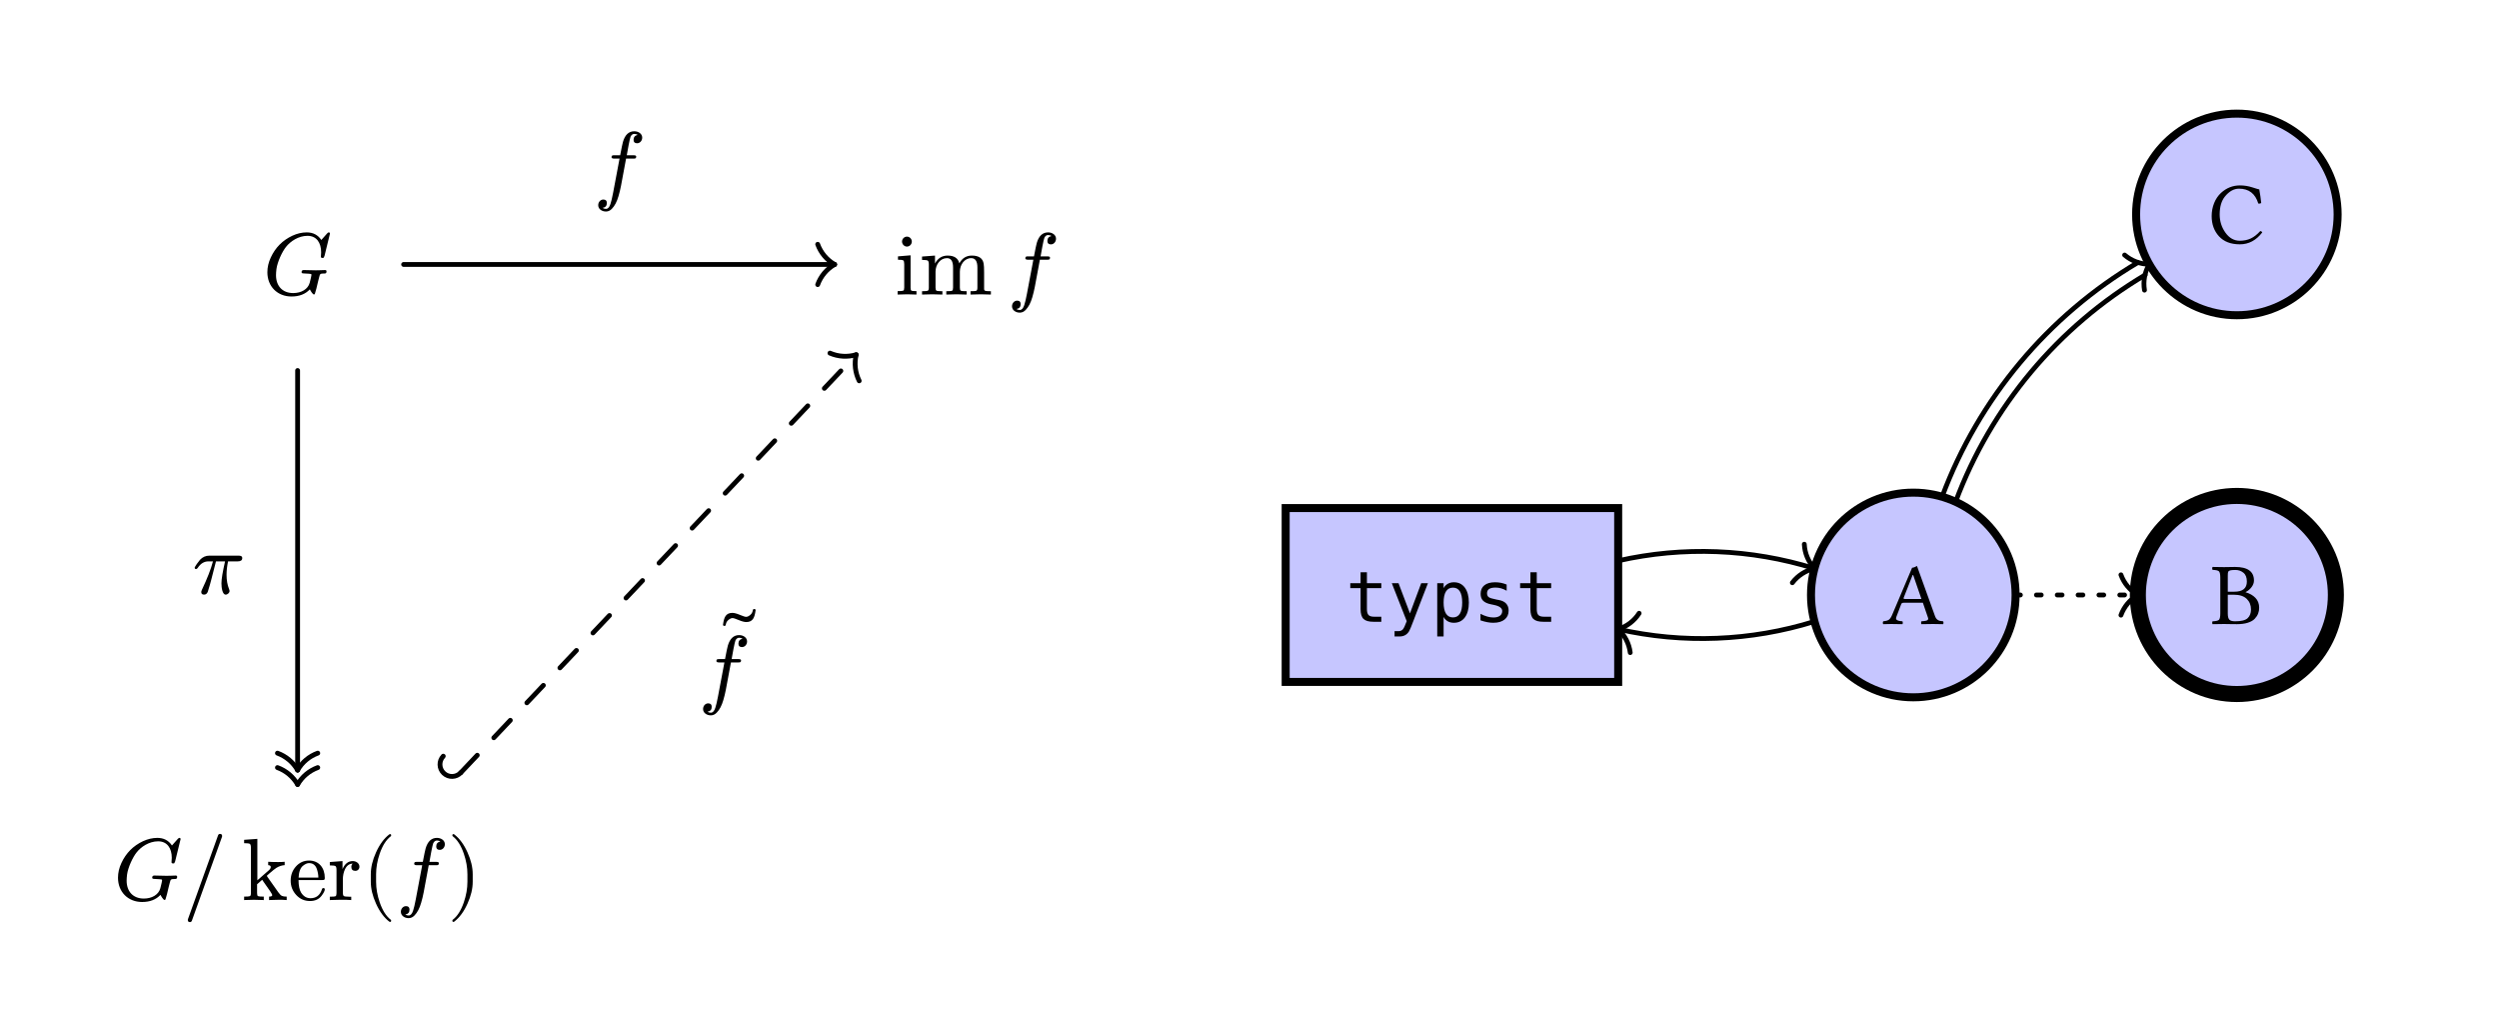
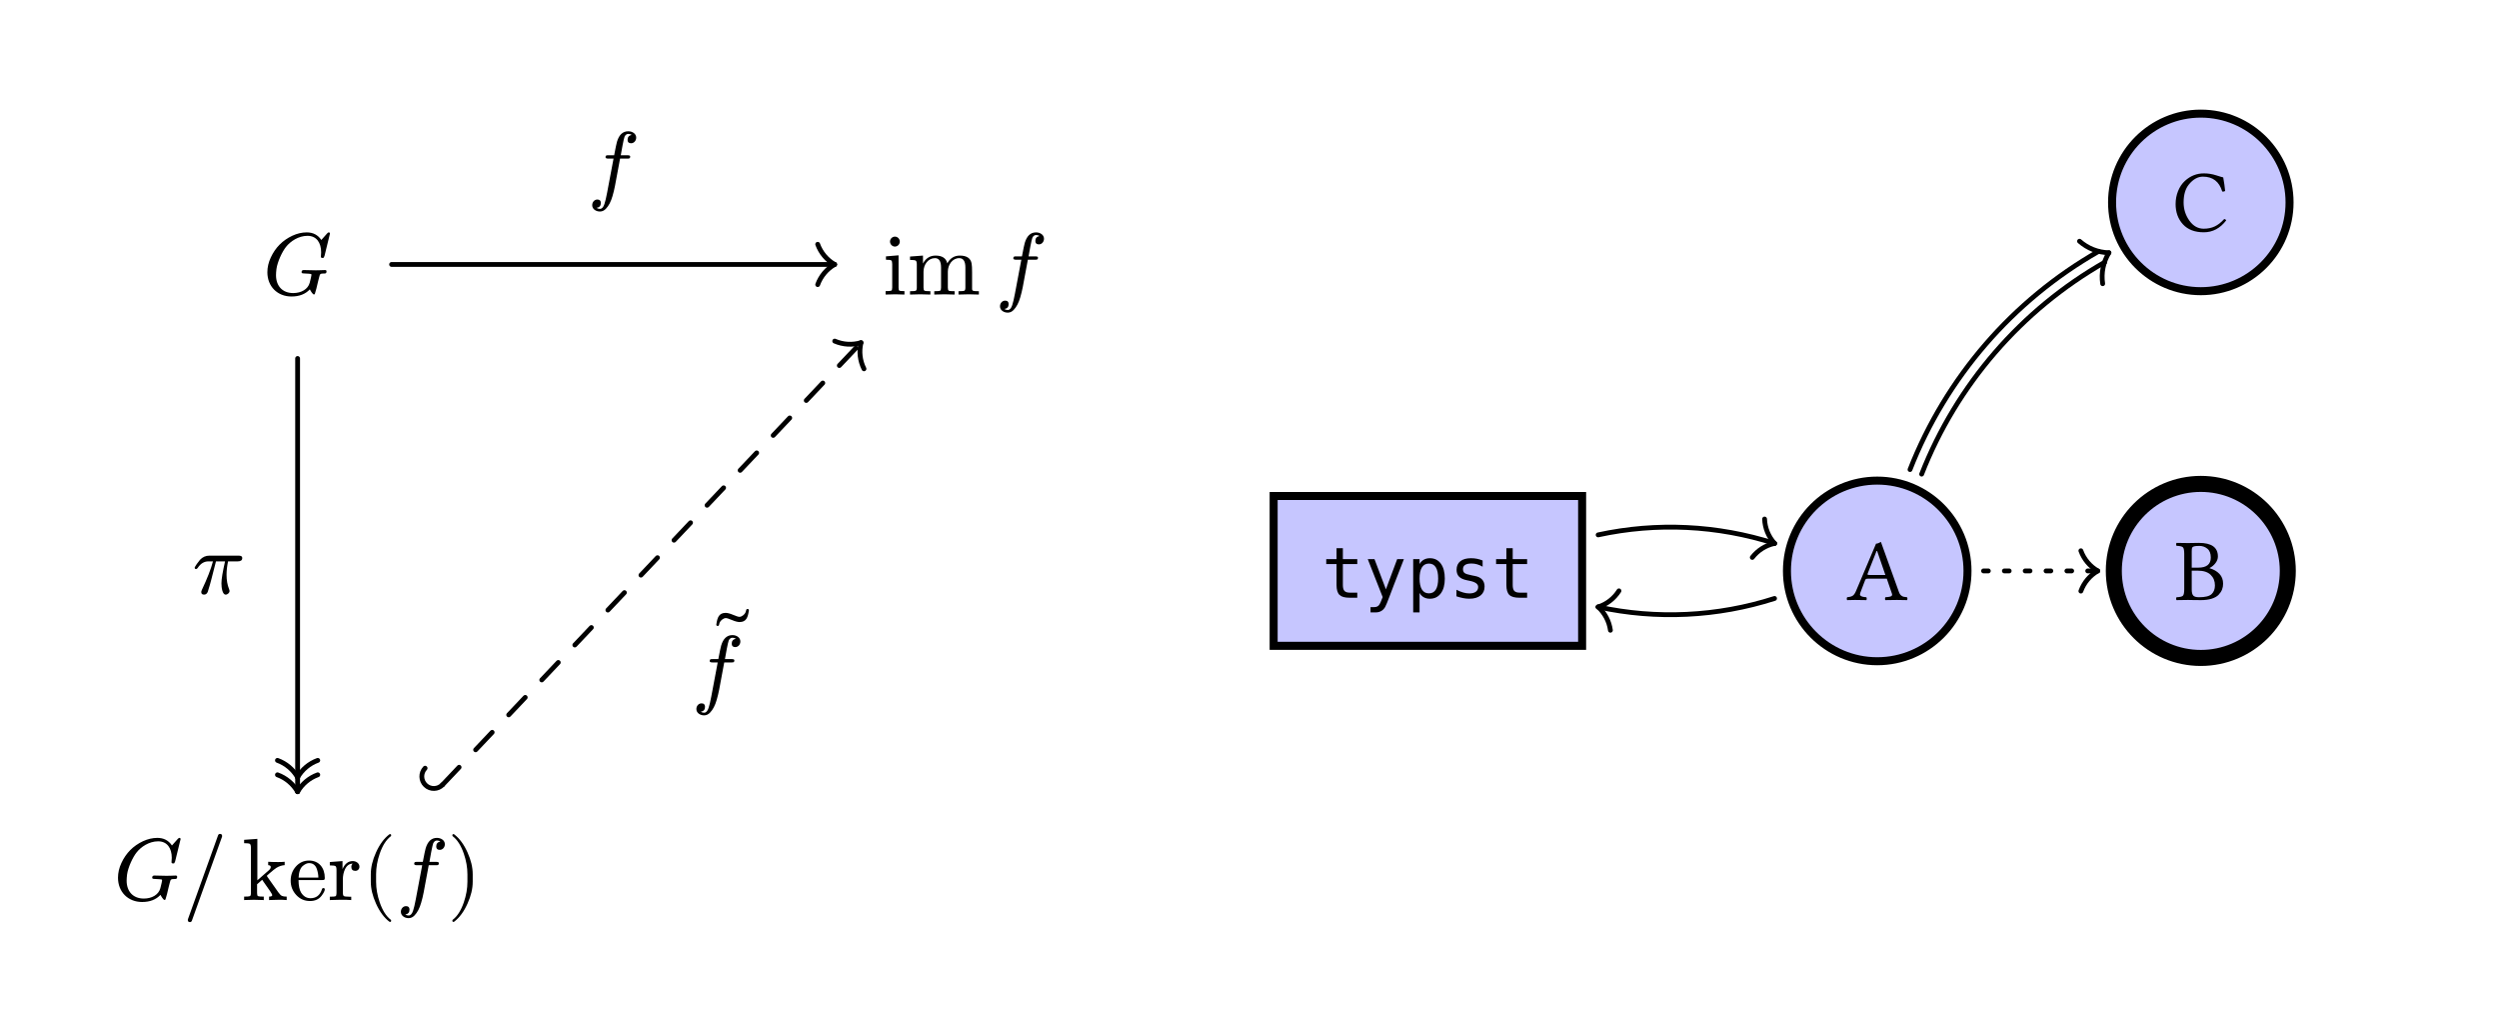
<svg xmlns="http://www.w3.org/2000/svg" xmlns:xlink="http://www.w3.org/1999/xlink" class="typst-doc" viewBox="0 0 623.623 255.118" width="623.623" height="255.118">
  <g>
    <g transform="translate(28.3465 28.3465)">
      <g class="typst-group">
        <g transform="matrix(2 0 0 2 0 0)">
          <g transform="translate(0 0)">
            <g class="typst-group">
              <g>
                <g transform="translate(0 0)">
                  <g class="typst-group">
                    <g>
                      <g transform="translate(0 0)">
                        <g class="typst-group">
                          <g>
                            <g transform="translate(18.63767 15.0535)">
                              <g class="typst-group">
                                <g>
                                  <g transform="translate(0 7.513)">
                                    <g class="typst-text" transform="scale(0.011 -0.011)">
                                      <use xlink:href="#g79D19BE13968DD9CB342F395E902C1C7" x="0" fill="#000000" />
                                    </g>
                                  </g>
                                </g>
                              </g>
                            </g>
-                             <g transform="translate(97.46404 15.0535)">
+                             <g transform="translate(95.96404 15.0535)">
                              <g class="typst-group">
                                <g>
                                  <g transform="translate(0 7.513)">
                                    <g class="typst-text" transform="scale(0.011 -0.011)">
                                      <use xlink:href="#gE05993322564CCB1653D484A10AFE731" x="0" fill="#000000" />
                                      <use xlink:href="#g95E62FF91FB9D188F1BE73E53053F529" x="278" fill="#000000" />
                                    </g>
                                  </g>
                                  <g transform="translate(14.05433 7.513)">
                                    <g class="typst-text" transform="scale(0.011 -0.011)">
                                      <use xlink:href="#gFD812EEBF38CE764F5B3B3F10E256F86" x="0" fill="#000000" />
                                    </g>
                                  </g>
                                </g>
                              </g>
                            </g>
                            <g transform="translate(0 90.57325)">
                              <g class="typst-group">
                                <g>
                                  <g transform="translate(0 7.513)">
                                    <g class="typst-text" transform="scale(0.011 -0.011)">
                                      <use xlink:href="#g79D19BE13968DD9CB342F395E902C1C7" x="0" fill="#000000" />
                                    </g>
                                  </g>
                                  <g transform="translate(8.646 7.513)">
                                    <g class="typst-text" transform="scale(0.011 -0.011)">
                                      <use xlink:href="#g53AB29812C6E49CA0A44BF20374FC314" x="0" fill="#000000" />
                                    </g>
                                  </g>
                                  <g transform="translate(15.97933 7.513)">
                                    <g class="typst-text" transform="scale(0.011 -0.011)">
                                      <use xlink:href="#gF4B61A7629951F3DDFFF3BF00086597D" x="0" fill="#000000" />
                                      <use xlink:href="#g7ACF890FDA5EEB6DAEB97A2FD973FAE1" x="528" fill="#000000" />
                                      <use xlink:href="#gDB2269443DB038A6EB6C25A5D1C2DCC5" x="972" fill="#000000" />
                                    </g>
                                  </g>
                                  <g transform="translate(30.98333 7.513)">
                                    <g class="typst-text" transform="scale(0.011 -0.011)">
                                      <use xlink:href="#g8EC7D9EF8EB616F953CD820509C8DDD3" x="0" fill="#000000" />
                                    </g>
                                  </g>
                                  <g transform="translate(35.26233 7.513)">
                                    <g class="typst-text" transform="scale(0.011 -0.011)">
                                      <use xlink:href="#gFD812EEBF38CE764F5B3B3F10E256F86" x="0" fill="#000000" />
                                    </g>
                                  </g>
                                  <g transform="translate(41.64233 7.513)">
                                    <g class="typst-text" transform="scale(0.011 -0.011)">
                                      <use xlink:href="#g4805269A43B62E7731CF85D6826AF404" x="0" fill="#000000" />
                                    </g>
                                  </g>
                                </g>
                              </g>
                            </g>
                            <g transform="translate(0 0)">
-                               <path class="typst-shape" fill="none" stroke="#000000" stroke-width="0.6" stroke-linecap="round" stroke-linejoin="miter" stroke-miterlimit="4" d="M 36.188 18.81 C 36.188 18.81 89.964 18.81 89.964 18.81 " />
+                               <path class="typst-shape" fill="none" stroke="#000000" stroke-width="0.6" stroke-linecap="round" stroke-linejoin="miter" stroke-miterlimit="4" d="M 34.688 18.81 C 34.688 18.81 89.964 18.81 89.964 18.81 " />
                            </g>
                            <g transform="translate(0 0)">
                              <path class="typst-shape" fill="none" stroke="#000000" stroke-width="0.6" stroke-linecap="round" stroke-linejoin="miter" stroke-miterlimit="4" d="M 89.964 18.81 C 88.987 19.374 88.239 20.265 87.854 21.325 " />
                            </g>
                            <g transform="translate(0 0)">
                              <path class="typst-shape" fill="none" stroke="#000000" stroke-width="0.6" stroke-linecap="round" stroke-linejoin="miter" stroke-miterlimit="4" d="M 89.964 18.81 C 88.987 18.246 88.239 17.355 87.854 16.295 " />
                            </g>
-                             <g transform="translate(57.6859 -0.000000000000007105427)">
+                             <g transform="translate(56.9359 -0.000000000000007105427)">
                              <g class="typst-group">
                                <g>
                                  <g transform="translate(0 0)">
                                    <g class="typst-group">
                                      <g>
                                        <g transform="translate(2.2 9.955)">
                                          <g class="typst-text" transform="scale(0.011 -0.011)">
                                            <use xlink:href="#gFD812EEBF38CE764F5B3B3F10E256F86" x="0" fill="#000000" />
                                          </g>
                                        </g>
                                      </g>
                                    </g>
                                  </g>
                                </g>
                              </g>
                            </g>
                            <g transform="translate(0 0)">
-                               <path class="typst-shape" fill="none" stroke="#000000" stroke-width="0.6" stroke-linecap="round" stroke-linejoin="miter" stroke-miterlimit="4" stroke-dashoffset="0" stroke-dasharray="3 3" d="M 43.315 82.202 C 43.315 82.202 92.658 30.067 92.658 30.067 " />
-                             </g>
-                             <g transform="translate(0 0)">
-                               <path class="typst-shape" fill="none" stroke="#000000" stroke-width="0.6" stroke-linecap="round" stroke-linejoin="miter" stroke-miterlimit="4" d="M 43.315 82.202 C 42.746 82.803 41.797 82.83 41.195 82.26 C 41.195 82.26 41.195 82.26 41.195 82.26 C 40.593 81.691 40.567 80.741 41.136 80.14 " />
-                             </g>
-                             <g transform="translate(0 0)">
-                               <path class="typst-shape" fill="none" stroke="#000000" stroke-width="0.6" stroke-linecap="round" stroke-linejoin="miter" stroke-miterlimit="4" d="M 92.658 30.067 C 92.396 31.164 92.53 32.319 93.034 33.328 " />
-                             </g>
-                             <g transform="translate(0 0)">
-                               <path class="typst-shape" fill="none" stroke="#000000" stroke-width="0.6" stroke-linecap="round" stroke-linejoin="miter" stroke-miterlimit="4" d="M 92.658 30.067 C 91.577 30.388 90.416 30.319 89.381 29.87 " />
-                             </g>
-                             <g transform="translate(70.77011 59.59439)">
+                               <path class="typst-shape" fill="none" stroke="#000000" stroke-width="0.6" stroke-linecap="round" stroke-linejoin="miter" stroke-miterlimit="4" stroke-dashoffset="0" stroke-dasharray="3 3" d="M 41.048 83.702 C 41.048 83.702 93.255 28.567 93.255 28.567 " />
+                             </g>
+                             <g transform="translate(0 0)">
+                               <path class="typst-shape" fill="none" stroke="#000000" stroke-width="0.6" stroke-linecap="round" stroke-linejoin="miter" stroke-miterlimit="4" d="M 41.048 83.702 C 40.478 84.303 39.529 84.329 38.927 83.76 C 38.927 83.76 38.927 83.76 38.927 83.76 C 38.326 83.19 38.3 82.241 38.869 81.639 " />
+                             </g>
+                             <g transform="translate(0 0)">
+                               <path class="typst-shape" fill="none" stroke="#000000" stroke-width="0.6" stroke-linecap="round" stroke-linejoin="miter" stroke-miterlimit="4" d="M 93.255 28.567 C 92.992 29.664 93.125 30.819 93.63 31.828 " />
+                             </g>
+                             <g transform="translate(0 0)">
+                               <path class="typst-shape" fill="none" stroke="#000000" stroke-width="0.6" stroke-linecap="round" stroke-linejoin="miter" stroke-miterlimit="4" d="M 93.255 28.567 C 92.173 28.888 91.013 28.818 89.977 28.37 " />
+                             </g>
+                             <g transform="translate(69.93355 59.59514)">
                              <g class="typst-group">
                                <g>
                                  <g transform="translate(0 0)">
                                    <g class="typst-group">
                                      <g>
                                        <g transform="translate(10.208 10.395)">
                                          <g class="typst-text" transform="scale(0.011 -0.011)">
                                            <use xlink:href="#gC084C8E355BEDDB1A8BF98BDEFD66A3E" x="0" fill="#000000" />
                                          </g>
                                        </g>
                                        <g transform="translate(2.2 13.2)">
                                          <g class="typst-text" transform="scale(0.011 -0.011)">
                                            <use xlink:href="#gFD812EEBF38CE764F5B3B3F10E256F86" x="0" fill="#000000" />
                                          </g>
                                        </g>
                                      </g>
                                    </g>
                                  </g>
                                </g>
                              </g>
                            </g>
                            <g transform="translate(0 0)">
-                               <path class="typst-shape" fill="none" stroke="#000000" stroke-width="0.6" stroke-linecap="round" stroke-linejoin="miter" stroke-miterlimit="4" d="M 22.961 32.037 C 22.961 32.037 22.961 81.873 22.961 81.873 " />
-                             </g>
-                             <g transform="translate(0 0)">
-                               <path class="typst-shape" fill="none" stroke="#000000" stroke-width="0.6" stroke-linecap="round" stroke-linejoin="miter" stroke-miterlimit="4" d="M 22.961 83.673 C 22.396 82.696 21.506 81.949 20.445 81.563 " />
-                             </g>
-                             <g transform="translate(0 0)">
-                               <path class="typst-shape" fill="none" stroke="#000000" stroke-width="0.6" stroke-linecap="round" stroke-linejoin="miter" stroke-miterlimit="4" d="M 22.961 83.673 C 23.525 82.696 24.415 81.949 25.476 81.563 " />
-                             </g>
-                             <g transform="translate(0 0)">
-                               <path class="typst-shape" fill="none" stroke="#000000" stroke-width="0.6" stroke-linecap="round" stroke-linejoin="miter" stroke-miterlimit="4" d="M 22.961 81.873 C 22.396 80.896 21.506 80.149 20.445 79.763 " />
-                             </g>
-                             <g transform="translate(0 0)">
-                               <path class="typst-shape" fill="none" stroke="#000000" stroke-width="0.6" stroke-linecap="round" stroke-linejoin="miter" stroke-miterlimit="4" d="M 22.961 81.873 C 23.525 80.896 24.415 80.149 25.476 79.763 " />
+                               <path class="typst-shape" fill="none" stroke="#000000" stroke-width="0.6" stroke-linecap="round" stroke-linejoin="miter" stroke-miterlimit="4" d="M 22.961 30.537 C 22.961 30.537 22.961 84.573 22.961 84.573 " />
+                             </g>
+                             <g transform="translate(0 0)">
+                               <path class="typst-shape" fill="none" stroke="#000000" stroke-width="0.6" stroke-linecap="round" stroke-linejoin="miter" stroke-miterlimit="4" d="M 22.961 84.573 C 22.396 83.596 21.506 82.849 20.445 82.463 " />
+                             </g>
+                             <g transform="translate(0 0)">
+                               <path class="typst-shape" fill="none" stroke="#000000" stroke-width="0.6" stroke-linecap="round" stroke-linejoin="miter" stroke-miterlimit="4" d="M 22.961 84.573 C 23.525 83.596 24.415 82.849 25.476 82.463 " />
+                             </g>
+                             <g transform="translate(0 0)">
+                               <path class="typst-shape" fill="none" stroke="#000000" stroke-width="0.6" stroke-linecap="round" stroke-linejoin="miter" stroke-miterlimit="4" d="M 22.961 82.773 C 22.396 81.796 21.506 81.049 20.445 80.663 " />
+                             </g>
+                             <g transform="translate(0 0)">
+                               <path class="typst-shape" fill="none" stroke="#000000" stroke-width="0.6" stroke-linecap="round" stroke-linejoin="miter" stroke-miterlimit="4" d="M 22.961 82.773 C 23.525 81.796 24.415 81.049 25.476 80.663 " />
                            </g>
                            <g transform="translate(7.615667 52.92967)">
                              <g class="typst-group">
                                <g>
                                  <g transform="translate(0 0)">
                                    <g class="typst-group">
                                      <g>
                                        <g transform="translate(2.2 6.941)">
                                          <g class="typst-text" transform="scale(0.011 -0.011)">
                                            <use xlink:href="#g5CAB5EF05294A3DCA596B9B87C13A77A" x="0" fill="#000000" />
                                          </g>
                                        </g>
                                      </g>
                                    </g>
                                  </g>
                                </g>
                              </g>
                            </g>
                          </g>
                        </g>
                      </g>
                    </g>
                  </g>
                </g>
-                 <g transform="translate(146.2449 0)">
+                 <g transform="translate(144.7449 0)">
                  <g class="typst-group">
                    <g>
                      <g transform="translate(0 0)">
                        <g class="typst-group">
                          <g>
                            <g transform="translate(0 0)">
-                               <path class="typst-shape" fill="#aaaaffaa" stroke="#000000" stroke-width="1" stroke-linecap="butt" stroke-linejoin="miter" stroke-miterlimit="4" d="M 0 70.878 C 0 70.878 41.49 70.878 41.49 70.878 C 41.49 70.878 41.49 49.192 41.49 49.192 C 41.49 49.192 0 49.192 0 49.192 C 0 49.192 0 49.192 0 49.192 C 0 49.192 0 70.878 0 70.878 C 0 70.878 0 70.878 0 70.878 Z " />
-                             </g>
-                             <g transform="translate(7.5 56.69248)">
+                               <path class="typst-shape" fill="#aaaaffaa" stroke="#000000" stroke-width="1" stroke-linecap="butt" stroke-linejoin="miter" stroke-miterlimit="4" d="M 0 66.378 C 0 66.378 38.49 66.378 38.49 66.378 C 38.49 66.378 38.49 47.692 38.49 47.692 C 38.49 47.692 0 47.692 0 47.692 C 0 47.692 0 47.692 0 47.692 C 0 47.692 0 66.378 0 66.378 C 0 66.378 0 66.378 0 66.378 Z " />
+                             </g>
+                             <g transform="translate(6 53.69248)">
                              <g class="typst-group">
                                <g>
                                  <g transform="translate(0 6.685938)">
                                    <g class="typst-text" transform="scale(0.004296875 -0.004296875)">
                                      <use xlink:href="#gCCB5E1382A76E052DFA4AACA81B7BE9F" x="0" fill="#000000" />
                                      <use xlink:href="#g8837D8AAEDB250EF1523863F10F5996C" x="1233" fill="#000000" />
                                      <use xlink:href="#gEFEEE14F8F2553B8A63A64B7037160C7" x="2466" fill="#000000" />
                                      <use xlink:href="#g39083BE5DEEE3F9AB0F395A40D2BB5FA" x="3699" fill="#000000" />
                                      <use xlink:href="#gCCB5E1382A76E052DFA4AACA81B7BE9F" x="4932" fill="#000000" />
                                    </g>
                                  </g>
                                </g>
                              </g>
                            </g>
                            <g transform="translate(0 0)">
-                               <path class="typst-shape" fill="#aaaaffaa" stroke="#000000" stroke-width="1" stroke-linecap="butt" stroke-linejoin="miter" stroke-miterlimit="4" d="M 78.312 47.271 C 85.355 47.271 91.076 52.992 91.076 60.035 C 91.076 60.035 91.076 60.035 91.076 60.035 C 91.076 67.078 85.355 72.799 78.312 72.799 C 78.312 72.799 78.312 72.799 78.312 72.799 C 71.269 72.799 65.548 67.078 65.548 60.035 C 65.548 60.035 65.548 60.035 65.548 60.035 C 65.548 52.992 71.269 47.271 78.312 47.271 " />
-                             </g>
-                             <g transform="translate(74.49023 56.41534)">
+                               <path class="typst-shape" fill="#aaaaffaa" stroke="#000000" stroke-width="1" stroke-linecap="butt" stroke-linejoin="miter" stroke-miterlimit="4" d="M 75.312 45.771 C 81.527 45.771 86.576 50.82 86.576 57.035 C 86.576 57.035 86.576 57.035 86.576 57.035 C 86.576 63.251 81.527 68.299 75.312 68.299 C 75.312 68.299 75.312 68.299 75.312 68.299 C 69.096 68.299 64.048 63.251 64.048 57.035 C 64.048 57.035 64.048 57.035 64.048 57.035 C 64.048 50.82 69.096 45.771 75.312 45.771 " />
+                             </g>
+                             <g transform="translate(71.49023 53.41534)">
                              <g class="typst-group">
                                <g>
                                  <g transform="translate(0 7.240234)">
                                    <g class="typst-text" transform="scale(0.005371094 -0.005371094)">
                                      <use xlink:href="#g1513ED6E3E220B8A6EDCDAF85DCDBD41" x="0" fill="#000000" />
                                    </g>
                                  </g>
                                </g>
                              </g>
                            </g>
                            <g transform="translate(0 0)">
-                               <path class="typst-shape" fill="#aaaaffaa" stroke="#000000" stroke-width="2" stroke-linecap="butt" stroke-linejoin="miter" stroke-miterlimit="4" d="M 118.686 47.682 C 125.503 47.682 131.04 53.219 131.04 60.035 C 131.04 60.035 131.04 60.035 131.04 60.035 C 131.04 66.852 125.503 72.389 118.686 72.389 C 118.686 72.389 118.686 72.389 118.686 72.389 C 111.87 72.389 106.332 66.852 106.332 60.035 C 106.332 60.035 106.332 60.035 106.332 60.035 C 106.332 53.219 111.87 47.682 118.686 47.682 " />
-                             </g>
-                             <g transform="translate(115.4529 56.41534)">
+                               <path class="typst-shape" fill="#aaaaffaa" stroke="#000000" stroke-width="2" stroke-linecap="butt" stroke-linejoin="miter" stroke-miterlimit="4" d="M 115.686 46.182 C 121.675 46.182 126.54 51.046 126.54 57.035 C 126.54 57.035 126.54 57.035 126.54 57.035 C 126.54 63.024 121.675 67.889 115.686 67.889 C 115.686 67.889 115.686 67.889 115.686 67.889 C 109.697 67.889 104.832 63.024 104.832 57.035 C 104.832 57.035 104.832 57.035 104.832 57.035 C 104.832 51.046 109.697 46.182 115.686 46.182 " />
+                             </g>
+                             <g transform="translate(112.4529 53.41534)">
                              <g class="typst-group">
                                <g>
                                  <g transform="translate(0 7.240234)">
                                    <g class="typst-text" transform="scale(0.005371094 -0.005371094)">
                                      <use xlink:href="#g82838CF5F746004CEAB952846F4B35F3" x="0" fill="#000000" />
                                    </g>
                                  </g>
                                </g>
                              </g>
                            </g>
                            <g transform="translate(0 0)">
-                               <path class="typst-shape" fill="#aaaaffaa" stroke="#000000" stroke-width="1" stroke-linecap="butt" stroke-linejoin="miter" stroke-miterlimit="4" d="M 118.686 0 C 125.624 0 131.259 5.635 131.259 12.572 C 131.259 12.572 131.259 12.572 131.259 12.572 C 131.259 19.51 125.624 25.145 118.686 25.145 C 118.686 25.145 118.686 25.145 118.686 25.145 C 111.749 25.145 106.114 19.51 106.114 12.572 C 106.114 12.572 106.114 12.572 106.114 12.572 C 106.114 5.635 111.749 0 118.686 0 " />
-                             </g>
-                             <g transform="translate(115.1333 8.95225)">
+                               <path class="typst-shape" fill="#aaaaffaa" stroke="#000000" stroke-width="1" stroke-linecap="butt" stroke-linejoin="miter" stroke-miterlimit="4" d="M 115.686 0 C 121.796 0 126.759 4.963 126.759 11.072 C 126.759 11.072 126.759 11.072 126.759 11.072 C 126.759 17.182 121.796 22.145 115.686 22.145 C 115.686 22.145 115.686 22.145 115.686 22.145 C 109.577 22.145 104.614 17.182 104.614 11.072 C 104.614 11.072 104.614 11.072 104.614 11.072 C 104.614 4.963 109.577 0 115.686 0 " />
+                             </g>
+                             <g transform="translate(112.1333 7.45225)">
                              <g class="typst-group">
                                <g>
                                  <g transform="translate(0 7.240234)">
                                    <g class="typst-text" transform="scale(0.005371094 -0.005371094)">
                                      <use xlink:href="#g9D4AF65AD4AFD245FAC8415359C47A51" x="0" fill="#000000" />
                                    </g>
                                  </g>
                                </g>
                              </g>
                            </g>
                            <g transform="translate(0 0)">
-                               <path class="typst-shape" fill="none" stroke="#000000" stroke-width="0.6" stroke-linecap="round" stroke-linejoin="miter" stroke-miterlimit="4" d="M 41.49 55.768 C 49.598 53.934 58.045 54.266 65.983 56.732 " />
-                             </g>
-                             <g transform="translate(0 0)">
-                               <path class="typst-shape" fill="none" stroke="#000000" stroke-width="0.6" stroke-linecap="round" stroke-linejoin="miter" stroke-miterlimit="4" d="M 65.983 56.732 C 64.882 56.981 63.904 57.61 63.221 58.508 " />
-                             </g>
-                             <g transform="translate(0 0)">
-                               <path class="typst-shape" fill="none" stroke="#000000" stroke-width="0.6" stroke-linecap="round" stroke-linejoin="miter" stroke-miterlimit="4" d="M 65.983 56.732 C 65.217 55.903 64.767 54.831 64.713 53.704 " />
-                             </g>
-                             <g transform="translate(0 0)">
-                               <path class="typst-shape" fill="none" stroke="#000000" stroke-width="0.6" stroke-linecap="round" stroke-linejoin="miter" stroke-miterlimit="4" d="M 41.49 64.303 C 49.598 66.137 58.045 65.805 65.983 63.339 " />
-                             </g>
-                             <g transform="translate(0 0)">
-                               <path class="typst-shape" fill="none" stroke="#000000" stroke-width="0.6" stroke-linecap="round" stroke-linejoin="miter" stroke-miterlimit="4" d="M 41.49 64.303 C 42.568 63.969 43.493 63.265 44.104 62.316 " />
-                             </g>
-                             <g transform="translate(0 0)">
-                               <path class="typst-shape" fill="none" stroke="#000000" stroke-width="0.6" stroke-linecap="round" stroke-linejoin="miter" stroke-miterlimit="4" d="M 41.49 64.303 C 42.319 65.069 42.851 66.103 42.994 67.222 " />
-                             </g>
-                             <g transform="translate(0 0)">
-                               <path class="typst-shape" fill="none" stroke="#000000" stroke-width="0.6" stroke-linecap="round" stroke-linejoin="miter" stroke-miterlimit="4" d="M 83.601 48.386 C 88.025 36.543 96.367 26.571 107.241 20.124 " />
-                             </g>
-                             <g transform="translate(0 0)">
-                               <path class="typst-shape" fill="none" stroke="#000000" stroke-width="0.6" stroke-linecap="round" stroke-linejoin="miter" stroke-miterlimit="4" d="M 81.915 47.756 C 86.483 35.529 95.095 25.232 106.323 18.575 " />
-                             </g>
-                             <g transform="translate(0 0)">
-                               <path class="typst-shape" fill="none" stroke="#000000" stroke-width="0.6" stroke-linecap="round" stroke-linejoin="miter" stroke-miterlimit="4" d="M 107.756 18.785 C 107.184 19.758 106.972 20.901 107.159 22.014 " />
-                             </g>
-                             <g transform="translate(0 0)">
-                               <path class="typst-shape" fill="none" stroke="#000000" stroke-width="0.6" stroke-linecap="round" stroke-linejoin="miter" stroke-miterlimit="4" d="M 107.756 18.785 C 106.628 18.775 105.539 18.369 104.68 17.636 " />
-                             </g>
-                             <g transform="translate(0 0)">
-                               <path class="typst-shape" fill="none" stroke="#000000" stroke-width="0.6" stroke-linecap="round" stroke-linejoin="miter" stroke-miterlimit="4" stroke-dashoffset="0" stroke-dasharray="0.6 2" d="M 91.076 60.035 C 91.076 60.035 106.332 60.035 106.332 60.035 " />
-                             </g>
-                             <g transform="translate(0 0)">
-                               <path class="typst-shape" fill="none" stroke="#000000" stroke-width="0.6" stroke-linecap="round" stroke-linejoin="miter" stroke-miterlimit="4" d="M 106.332 60.035 C 105.355 60.6 104.608 61.49 104.222 62.551 " />
-                             </g>
-                             <g transform="translate(0 0)">
-                               <path class="typst-shape" fill="none" stroke="#000000" stroke-width="0.6" stroke-linecap="round" stroke-linejoin="miter" stroke-miterlimit="4" d="M 106.332 60.035 C 105.355 59.471 104.608 58.581 104.222 57.52 " />
+                               <path class="typst-shape" fill="none" stroke="#000000" stroke-width="0.6" stroke-linecap="round" stroke-linejoin="miter" stroke-miterlimit="4" d="M 40.49 52.54 C 47.793 50.956 55.384 51.323 62.5 53.602 " />
+                             </g>
+                             <g transform="translate(0 0)">
+                               <path class="typst-shape" fill="none" stroke="#000000" stroke-width="0.6" stroke-linecap="round" stroke-linejoin="miter" stroke-miterlimit="4" d="M 62.5 53.602 C 61.397 53.842 60.414 54.462 59.722 55.354 " />
+                             </g>
+                             <g transform="translate(0 0)">
+                               <path class="typst-shape" fill="none" stroke="#000000" stroke-width="0.6" stroke-linecap="round" stroke-linejoin="miter" stroke-miterlimit="4" d="M 62.5 53.602 C 61.741 52.767 61.301 51.691 61.257 50.563 " />
+                             </g>
+                             <g transform="translate(0 0)">
+                               <path class="typst-shape" fill="none" stroke="#000000" stroke-width="0.6" stroke-linecap="round" stroke-linejoin="miter" stroke-miterlimit="4" d="M 40.49 61.531 C 47.793 63.114 55.384 62.748 62.5 60.468 " />
+                             </g>
+                             <g transform="translate(0 0)">
+                               <path class="typst-shape" fill="none" stroke="#000000" stroke-width="0.6" stroke-linecap="round" stroke-linejoin="miter" stroke-miterlimit="4" d="M 40.49 61.531 C 41.565 61.186 42.484 60.474 43.086 59.52 " />
+                             </g>
+                             <g transform="translate(0 0)">
+                               <path class="typst-shape" fill="none" stroke="#000000" stroke-width="0.6" stroke-linecap="round" stroke-linejoin="miter" stroke-miterlimit="4" d="M 40.49 61.531 C 41.326 62.289 41.867 63.318 42.02 64.436 " />
+                             </g>
+                             <g transform="translate(0 0)">
+                               <path class="typst-shape" fill="none" stroke="#000000" stroke-width="0.6" stroke-linecap="round" stroke-linejoin="miter" stroke-miterlimit="4" d="M 80.855 44.962 C 85.227 33.807 93.284 24.483 103.688 18.541 " />
+                             </g>
+                             <g transform="translate(0 0)">
+                               <path class="typst-shape" fill="none" stroke="#000000" stroke-width="0.6" stroke-linecap="round" stroke-linejoin="miter" stroke-miterlimit="4" d="M 79.403 44.393 C 83.904 32.906 92.201 23.305 102.914 17.187 " />
+                             </g>
+                             <g transform="translate(0 0)">
+                               <path class="typst-shape" fill="none" stroke="#000000" stroke-width="0.6" stroke-linecap="round" stroke-linejoin="miter" stroke-miterlimit="4" d="M 104.22 17.351 C 103.515 18.507 103.239 19.874 103.442 21.213 " />
+                             </g>
+                             <g transform="translate(0 0)">
+                               <path class="typst-shape" fill="none" stroke="#000000" stroke-width="0.6" stroke-linecap="round" stroke-linejoin="miter" stroke-miterlimit="4" d="M 104.22 17.351 C 102.867 17.318 101.568 16.809 100.552 15.913 " />
+                             </g>
+                             <g transform="translate(0 0)">
+                               <path class="typst-shape" fill="none" stroke="#000000" stroke-width="0.6" stroke-linecap="round" stroke-linejoin="miter" stroke-miterlimit="4" stroke-dashoffset="0" stroke-dasharray="0.6 2" d="M 88.576 57.035 C 88.576 57.035 102.832 57.035 102.832 57.035 " />
+                             </g>
+                             <g transform="translate(0 0)">
+                               <path class="typst-shape" fill="none" stroke="#000000" stroke-width="0.6" stroke-linecap="round" stroke-linejoin="miter" stroke-miterlimit="4" d="M 102.832 57.035 C 101.855 57.6 101.108 58.49 100.722 59.551 " />
+                             </g>
+                             <g transform="translate(0 0)">
+                               <path class="typst-shape" fill="none" stroke="#000000" stroke-width="0.6" stroke-linecap="round" stroke-linejoin="miter" stroke-miterlimit="4" d="M 102.832 57.035 C 101.855 56.471 101.108 55.581 100.722 54.52 " />
                            </g>
                          </g>
                        </g>
                      </g>
                    </g>
                  </g>
                </g>
              </g>
            </g>
          </g>
        </g>
      </g>
    </g>
  </g>
  <defs id="glyph">
    <symbol id="g79D19BE13968DD9CB342F395E902C1C7" overflow="visible">
      <path d="M 324 -22 C 412 -22 481.333 5 532 59 C 538.191 45.733 564.198 1 578 1 C 582.667 1 586.167 3.167 588.5 7.5 C 590.833 11.833 596.667 32 606 68 L 624 144 C 630 166.667 634.333 183.667 637 195 C 647.985 238.941 648.097 237.652 702 239 C 714.667 239 721 247 721 263 C 721 273 715.667 278 705 278 C 686.466 278 620.304 273.928 601 275 L 462 278 C 446 278 438 270 438 254 C 438 245.333 444 240.667 456 240 C 513.333 237.333 543.333 235 546 233 C 548.667 231 550 227.333 550 222 C 550 214.667 543.333 185 530 133 C 510.264 61.457 435.9 17 343 17 C 220.621 17 148 97.828 148 220 C 148 239.333 149.667 262.667 153 290 C 164.298 371.912 218.11 486.677 261 540 C 310.74 603.306 402.538 666 505 666 C 608.647 666 660 587.001 660 479 C 660 470.244 657 437.766 657 429 C 657 419.667 663.333 415 676 415 C 680.667 415 684.667 415.667 688 417 C 692.667 424.333 696 431.333 698 438 L 760 691 C 760 700.333 755 705 745 705 C 741 705 735 700.667 727 692 L 662 619 C 623.333 676.333 568.333 705 497 705 C 442.333 705 387.667 692.333 333 667 C 222.333 615 141 533 89 421 C 63 365.667 50 309.667 50 253 C 50 92.529 163.5 -22 324 -22 Z " />
    </symbol>
    <symbol id="gE05993322564CCB1653D484A10AFE731" overflow="visible">
      <path d="M 194 601 C 194 631.405 169.432 657 139 657 C 108.595 657 83 631.406 83 601 C 83 571.167 108.428 544 138 544 C 168.936 544 194 569.768 194 601 Z M 143 3 L 247 0 L 247 39 C 213.667 39 194.167 41 188.5 45 C 182.833 49 180 60 180 78 L 180 445 L 37 433 L 37 395 C 70.333 395 90.5 392.333 97.5 387 C 104.5 381.667 108 367.667 108 345 L 108 79 C 108 59.667 104.5 48.167 97.5 44.5 C 90.5 40.833 69 39 33 39 L 33 0 Z " />
    </symbol>
    <symbol id="g95E62FF91FB9D188F1BE73E53053F529" overflow="visible">
      <path d="M 315 413 C 361 413 384 377.667 384 307 L 384 79 C 384 59.667 380.5 48 373.5 44 C 366.5 40 344.333 38 307 38 L 307 0 L 423 3 L 538 0 L 538 38 C 500.667 38 478.5 40 471.5 44 C 464.5 48 461 59.667 461 79 L 461 259 C 461 339.092 513.41 413 590 413 C 636.667 413 660 377.667 660 307 L 660 79 C 660 59.667 656.333 48 649 44 C 641.667 40 619.333 38 582 38 L 582 0 L 698 3 L 813 0 L 813 38 C 781 38 760.167 39.333 750.5 42 C 740.833 44.667 736 52 736 64 L 736 251 C 736 298.333 734.333 331.333 731 350 C 721 411.333 676.333 442 597 442 C 534.333 442 487 412.667 455 354 C 441 412.667 396.667 442 322 442 C 258.667 442 211 412 179 352 L 179 442 L 32 431 L 32 393 C 68 393 89.833 390.167 97.5 384.5 C 105.167 378.833 109 364.667 109 342 L 109 79 C 109 59.667 105.333 48 98 44 C 90.667 40 68.667 38 32 38 L 32 0 L 148 3 L 263 0 L 263 38 C 225.667 38 203.333 40 196 44 C 188.667 48 185 59.667 185 79 L 185 259 C 185 339.666 237.532 413 315 413 Z " />
    </symbol>
    <symbol id="gFD812EEBF38CE764F5B3B3F10E256F86" overflow="visible">
      <path d="M 552 633 C 552 676.983 509.266 705 462 705 C 400 705 357.333 665.333 334 586 C 328.667 568 318 517 302 433 L 237 433 C 214.692 433 204 432.283 204 411 C 204 400.333 214.333 395 235 395 L 295 395 L 222 8 C 211.333 -48.667 201.333 -91 192 -119 C 180 -156.333 163 -175 141 -175 C 126.333 -175 113.667 -171.333 103 -164 C 135 -158.667 151 -140 151 -108 C 151 -82 137.667 -69 111 -69 C 77.372 -69 53 -99.205 53 -133 C 53 -176.959 94.427 -205 141 -205 C 166.333 -205 188.667 -194.667 208 -174 C 240 -141.333 265 -93.667 283 -31 C 294.333 7.667 303.667 46 311 84 L 369 395 L 451 395 C 473.693 395 484 396.073 484 419 C 484 428.333 474 433 454 433 L 377 433 C 383.187 473.66 411.338 625.232 420 644 C 430 664.667 444 675 462 675 C 477.333 675 490.333 671.333 501 664 C 469.667 657.333 454 638.667 454 608 C 454 582 467.333 569 494 569 C 527.628 569 552 599.205 552 633 Z " />
    </symbol>
    <symbol id="g53AB29812C6E49CA0A44BF20374FC314" overflow="visible">
      <path d="M 444 718 C 444.667 720 445 722.667 445 726 C 445 742 437 750 421 750 C 410.333 750 403 744.667 399 734 L 57 -218 C 56.333 -220 56 -222.667 56 -226 C 56 -242 64 -250 80 -250 C 90.667 -250 98 -244.667 102 -234 Z " />
    </symbol>
    <symbol id="gF4B61A7629951F3DDFFF3BF00086597D" overflow="visible">
      <path d="M 422 3 C 442 3.667 471.667 2.667 511 0 L 511 39 C 487 39 469 41.667 457 47 C 445 52.333 431 66.333 415 89 L 290 266 C 286.667 275.333 285 278.333 285 275 C 285 275.667 295.333 285 316 303 C 351.333 333.667 377.333 354.333 394 365 C 424.667 383.667 456 394 488 396 L 488 434 C 466.667 432 442.667 431 416 431 C 370 431 331.667 432 301 434 L 301 396 C 320.333 394.667 330 387.667 330 375 C 330 363 323.333 351 310 339 L 178 224 L 178 694 L 28 683 L 28 645 C 64 645 85.833 642.167 93.5 636.5 C 101.167 630.833 105 616.333 105 593 L 105 79 C 105 59.667 101.333 48.167 94 44.5 C 86.667 40.833 64.667 39 28 39 L 28 0 L 139 3 L 251 0 L 251 39 C 214.333 39 192.5 40.833 185.5 44.5 C 178.5 48.167 175 59.667 175 79 L 175 179 L 233 230 L 249 206 C 314.333 116 347 66.333 347 57 C 347 45 335 39 311 39 L 311 0 Z " />
    </symbol>
    <symbol id="g7ACF890FDA5EEB6DAEB97A2FD973FAE1" overflow="visible">
      <path d="M 415 251 C 415 365.942 348.45 448 236 448 C 176 448 125.667 424.667 85 378 C 47 334 28 281.333 28 220 C 28 157.333 49 103.167 91 57.5 C 133 11.833 185 -11 247 -11 C 304.333 -11 348 8.667 378 48 C 402.667 80.667 415 105 415 121 C 415 131 409.333 136 398 136 C 390 136 384.667 130.667 382 120 C 360 54 317 21 253 21 C 208.333 21 172.667 42.333 146 85 C 127.333 115.667 117.667 163 117 227 L 387 227 C 409.301 227 415 229.021 415 251 Z M 326 349 C 336.667 315.667 342 284.333 342 255 L 118 255 C 121.333 321 138 365.667 168 389 C 192.667 409 215.333 419 236 419 C 280.667 419 310.667 395.667 326 349 Z " />
    </symbol>
    <symbol id="gDB2269443DB038A6EB6C25A5D1C2DCC5" overflow="visible">
      <path d="M 364 378 C 364 416.99 327.002 442 288 442 C 236.667 442 198 411.667 172 351 L 172 442 L 28 431 L 28 393 C 63.333 393 84.833 390.167 92.5 384.5 C 100.167 378.833 104 364.667 104 342 L 104 79 C 104 59.667 100.5 48 93.5 44 C 86.5 40 64.667 38 28 38 L 28 0 L 143 3 C 185 4.333 227.667 3.333 271 0 L 271 38 L 247 38 C 213.667 38 193.5 40.667 186.5 46 C 179.5 51.333 176 63 176 81 L 176 232 C 176 275.333 183.667 313.667 199 347 C 219 390.333 248.333 412.333 287 413 C 277 403 272 391 272 377 C 272 346.333 287.333 331 318 331 C 344.51 331 364 351.516 364 378 Z " />
    </symbol>
    <symbol id="g8EC7D9EF8EB616F953CD820509C8DDD3" overflow="visible">
      <path d="M 318 -248 C 327.333 -248 332 -243.333 332 -234 C 332 -230.667 330.333 -227 327 -223 C 275 -183 233.333 -117.333 202 -26 C 174.667 53.333 161 131.333 161 208 L 161 292 C 161 368.667 174.667 446.667 202 526 C 233.333 617.333 275 683 327 723 C 330.333 726.333 332 730 332 734 C 332 743.333 327.333 748 318 748 C 316.667 748 314.333 747 311 745 C 251 699 200.667 630.667 160 540 C 120.667 453.333 101 370.667 101 292 L 101 208 C 101 129.333 120.667 46.667 160 -40 C 200.667 -130.667 251 -199 311 -245 C 314.333 -247 316.667 -248 318 -248 Z " />
    </symbol>
    <symbol id="g4805269A43B62E7731CF85D6826AF404" overflow="visible">
      <path d="M 78 -245 C 138 -199 188.333 -130.667 229 -40 C 268.333 46.667 288 129.333 288 208 L 288 292 C 288 370.667 268.333 453.333 229 540 C 188.333 630.667 138 699 78 745 C 74.667 747 72.333 748 71 748 C 61.667 748 57 743.333 57 734 C 57 730 58.667 726.333 62 723 C 114 683 155.667 617.333 187 526 C 214.333 446.667 228 368.667 228 292 L 228 208 C 228 131.333 214.333 53.333 187 -26 C 155.667 -117.333 114 -183 62 -223 C 58.667 -227 57 -230.667 57 -234 C 57 -243.333 61.667 -248 71 -248 C 72.333 -248 74.667 -247 78 -245 Z " />
    </symbol>
    <symbol id="gC084C8E355BEDDB1A8BF98BDEFD66A3E" overflow="visible">
      <path d="M -80 727 C -79.333 728.333 -79 729.667 -79 731 C -79 741 -84.333 746 -95 746 C -103.667 746 -108.667 741.667 -110 733 C -114.667 701 -133 677.333 -165 662 C -172.333 658.667 -180 657 -188 657 C -198.667 657 -221.833 664.5 -257.5 679.5 C -293.167 694.5 -321.667 702 -343 702 C -419.847 702 -437.608 647.226 -448 573 C -448.667 571.667 -449 570.333 -449 569 C -449 559 -443.667 554 -433 554 C -424.333 554 -419.333 558.333 -418 567 C -413.333 599 -395 622.667 -363 638 C -355.667 641.333 -348 643 -340 643 C -329.333 643 -306.167 635.5 -270.5 620.5 C -234.833 605.5 -206.333 598 -185 598 C -108.153 598 -90.392 652.774 -80 727 Z " />
    </symbol>
    <symbol id="g5CAB5EF05294A3DCA596B9B87C13A77A" overflow="visible">
      <path d="M 524 431 L 194 431 C 152.667 431 117.333 415.333 88 384 C 73.828 368.816 27 305.197 27 292 C 30.737 284.525 30.527 279 43 279 C 49.667 279 56 283.333 62 292 C 94 341.333 134.667 366 184 366 L 235 366 C 211.667 278.667 170 171.667 110 45 C 104.667 33 102 24.333 102 19 C 102 -1 112.667 -11 134 -11 C 153.333 -11 167.333 -0.333 176 21 C 194 78.333 206.667 122 214 152 L 269 366 L 372 366 C 344.667 247.333 331 164.333 331 117 C 331 68.42 341.716 -11 379 -11 C 400.02 -11 423 8.901 423 30 C 423 35.333 421 43 417 53 C 398.333 99.667 389 153.333 389 214 C 389 261.333 394.667 312 406 366 L 515 366 C 549.667 366 567 378.333 567 403 C 567 425.942 549.288 431 524 431 Z " />
    </symbol>
    <symbol id="gCCB5E1382A76E052DFA4AACA81B7BE9F" overflow="visible">
      <path d="M 614 1438 L 614 1120 L 1032 1120 L 1032 977 L 614 977 L 614 369 Q 614 245 661 196 Q 708 147 825 147 L 1032 147 L 1032 0 L 807 0 Q 600 0 515 83 Q 430 166 430 369 L 430 977 L 131 977 L 131 1120 L 430 1120 L 430 1438 L 614 1438 Z " />
    </symbol>
    <symbol id="g8837D8AAEDB250EF1523863F10F5996C" overflow="visible">
      <path d="M 858 360 Q 812 243 741 52 Q 642 -212 608 -270 Q 562 -348 493 -387 Q 424 -426 332 -426 L 184 -426 L 184 -272 L 293 -272 Q 374 -272 420 -225 Q 466 -178 537 18 L 104 1120 L 299 1120 L 631 244 L 958 1120 L 1153 1120 L 858 360 Z " />
    </symbol>
    <symbol id="gEFEEE14F8F2553B8A63A64B7037160C7" overflow="visible">
      <path d="M 375 141 L 375 -426 L 190 -426 L 190 1120 L 375 1120 L 375 977 Q 421 1060 497.5 1103.5 Q 574 1147 674 1147 Q 877 1147 992.5 990 Q 1108 833 1108 555 Q 1108 282 992 126.5 Q 876 -29 674 -29 Q 572 -29 495.5 14.5 Q 419 58 375 141 Z M 915 559 Q 915 773 847.5 882 Q 780 991 647 991 Q 513 991 444 881.5 Q 375 772 375 559 Q 375 347 444 237 Q 513 127 647 127 Q 780 127 847.5 236 Q 915 345 915 559 Z " />
    </symbol>
    <symbol id="g39083BE5DEEE3F9AB0F395A40D2BB5FA" overflow="visible">
      <path d="M 973 1081 L 973 901 Q 894 947 814 970 Q 734 993 651 993 Q 526 993 464.5 952.5 Q 403 912 403 829 Q 403 754 449 717 Q 495 680 678 645 L 752 631 Q 889 605 959.5 527 Q 1030 449 1030 324 Q 1030 158 912 64.5 Q 794 -29 584 -29 Q 501 -29 410 -11.5 Q 319 6 213 41 L 213 231 Q 316 178 410 151.5 Q 504 125 588 125 Q 710 125 777 174.5 Q 844 224 844 313 Q 844 441 599 490 L 591 492 L 522 506 Q 363 537 290 610.5 Q 217 684 217 811 Q 217 972 326 1059.5 Q 435 1147 637 1147 Q 727 1147 810 1130.5 Q 893 1114 973 1081 Z " />
    </symbol>
    <symbol id="g1513ED6E3E220B8A6EDCDAF85DCDBD41" overflow="visible">
      <path d="M 539 580 L 901 580 L 709 1137 L 696 1137 L 487 607 Q 481 591 493 585.5 Q 505 580 539 580 Z M 317 162 Q 315 142 311 126.5 Q 307 111 322.5 100.5 Q 338 90 347 84 Q 356 78 381 73 Q 406 68 420 67 Q 434 66 459 63 Q 467 53 467 28.5 Q 467 4 459 -4 Q 307 0 197 0 Q 121 0 14 -4 Q 4 4 4 28.5 Q 4 53 14 63 Q 92 69 137 95 Q 182 121 219 209 L 684 1307 Q 729 1307 797 1348 L 1219 176 Q 1235 129 1266.5 104.5 Q 1298 80 1325 74 Q 1352 68 1403 63 Q 1413 53 1413 28.5 Q 1413 4 1403 -4 Q 1260 0 1169 0 Q 1052 0 901 -4 Q 893 4 893 28.5 Q 893 53 901 63 Q 919 65 929.5 65.5 Q 940 66 956.5 68 Q 973 70 982 72 Q 991 74 1003.5 76 Q 1016 78 1023 81 Q 1030 84 1038.5 89 Q 1047 94 1050 99 Q 1053 104 1056 111.5 Q 1059 119 1058 128 Q 1057 137 1053 147 L 934 494 L 502 494 Q 465 494 451.5 486.5 Q 438 479 430 459 L 317 162 Z " />
    </symbol>
    <symbol id="g82838CF5F746004CEAB952846F4B35F3" overflow="visible">
      <path d="M 391 1126 L 391 750 L 543 750 Q 834 750 834 985 Q 834 1126 754 1190.5 Q 674 1255 569 1255 Q 479 1255 443.5 1244 Q 408 1233 399.5 1211 Q 391 1189 391 1126 Z M 391 680 L 391 242 Q 391 144 425 103.5 Q 459 63 561 63 Q 776 63 853 136 Q 930 209 930 338 Q 930 488 830.5 584 Q 731 680 532 680 L 391 680 Z M 303 1321 Q 340 1321 432 1323 Q 524 1325 559 1325 Q 999 1325 999 1010 Q 999 930 943 856 Q 887 782 805 741 L 805 737 Q 948 696 1034 606 Q 1120 516 1120 377 Q 1120 305 1095.5 241.5 Q 1071 178 1016 120.5 Q 961 63 855.5 29.5 Q 750 -4 604 -4 Q 506 -4 418 -2 Q 330 0 305 0 Q 199 0 39 -4 Q 29 4 29 28.5 Q 29 53 39 63 Q 154 67 185.5 97 Q 217 127 217 250 L 217 1071 Q 217 1194 185.5 1223.5 Q 154 1253 39 1257 Q 29 1265 29 1290 Q 29 1315 39 1325 Q 199 1321 303 1321 Z " />
    </symbol>
    <symbol id="g9D4AF65AD4AFD245FAC8415359C47A51" overflow="visible">
      <path d="M 731 -20 Q 416 -20 246 166 Q 76 352 76 635 Q 76 795 133 937 Q 190 1079 293 1174 Q 483 1348 733 1348 Q 880 1348 1020.5 1302.5 Q 1161 1257 1182 1255 Q 1213 1085 1227 938 Q 1188 918 1159 928 Q 1055 1272 711 1272 Q 532 1272 384 1090 Q 262 940 262 674 Q 262 438 396 250.5 Q 530 63 729 63 Q 872 63 984 115.5 Q 1096 168 1204 287 Q 1235 287 1251 256 Q 1040 -20 731 -20 Z " />
    </symbol>
  </defs>
</svg>
